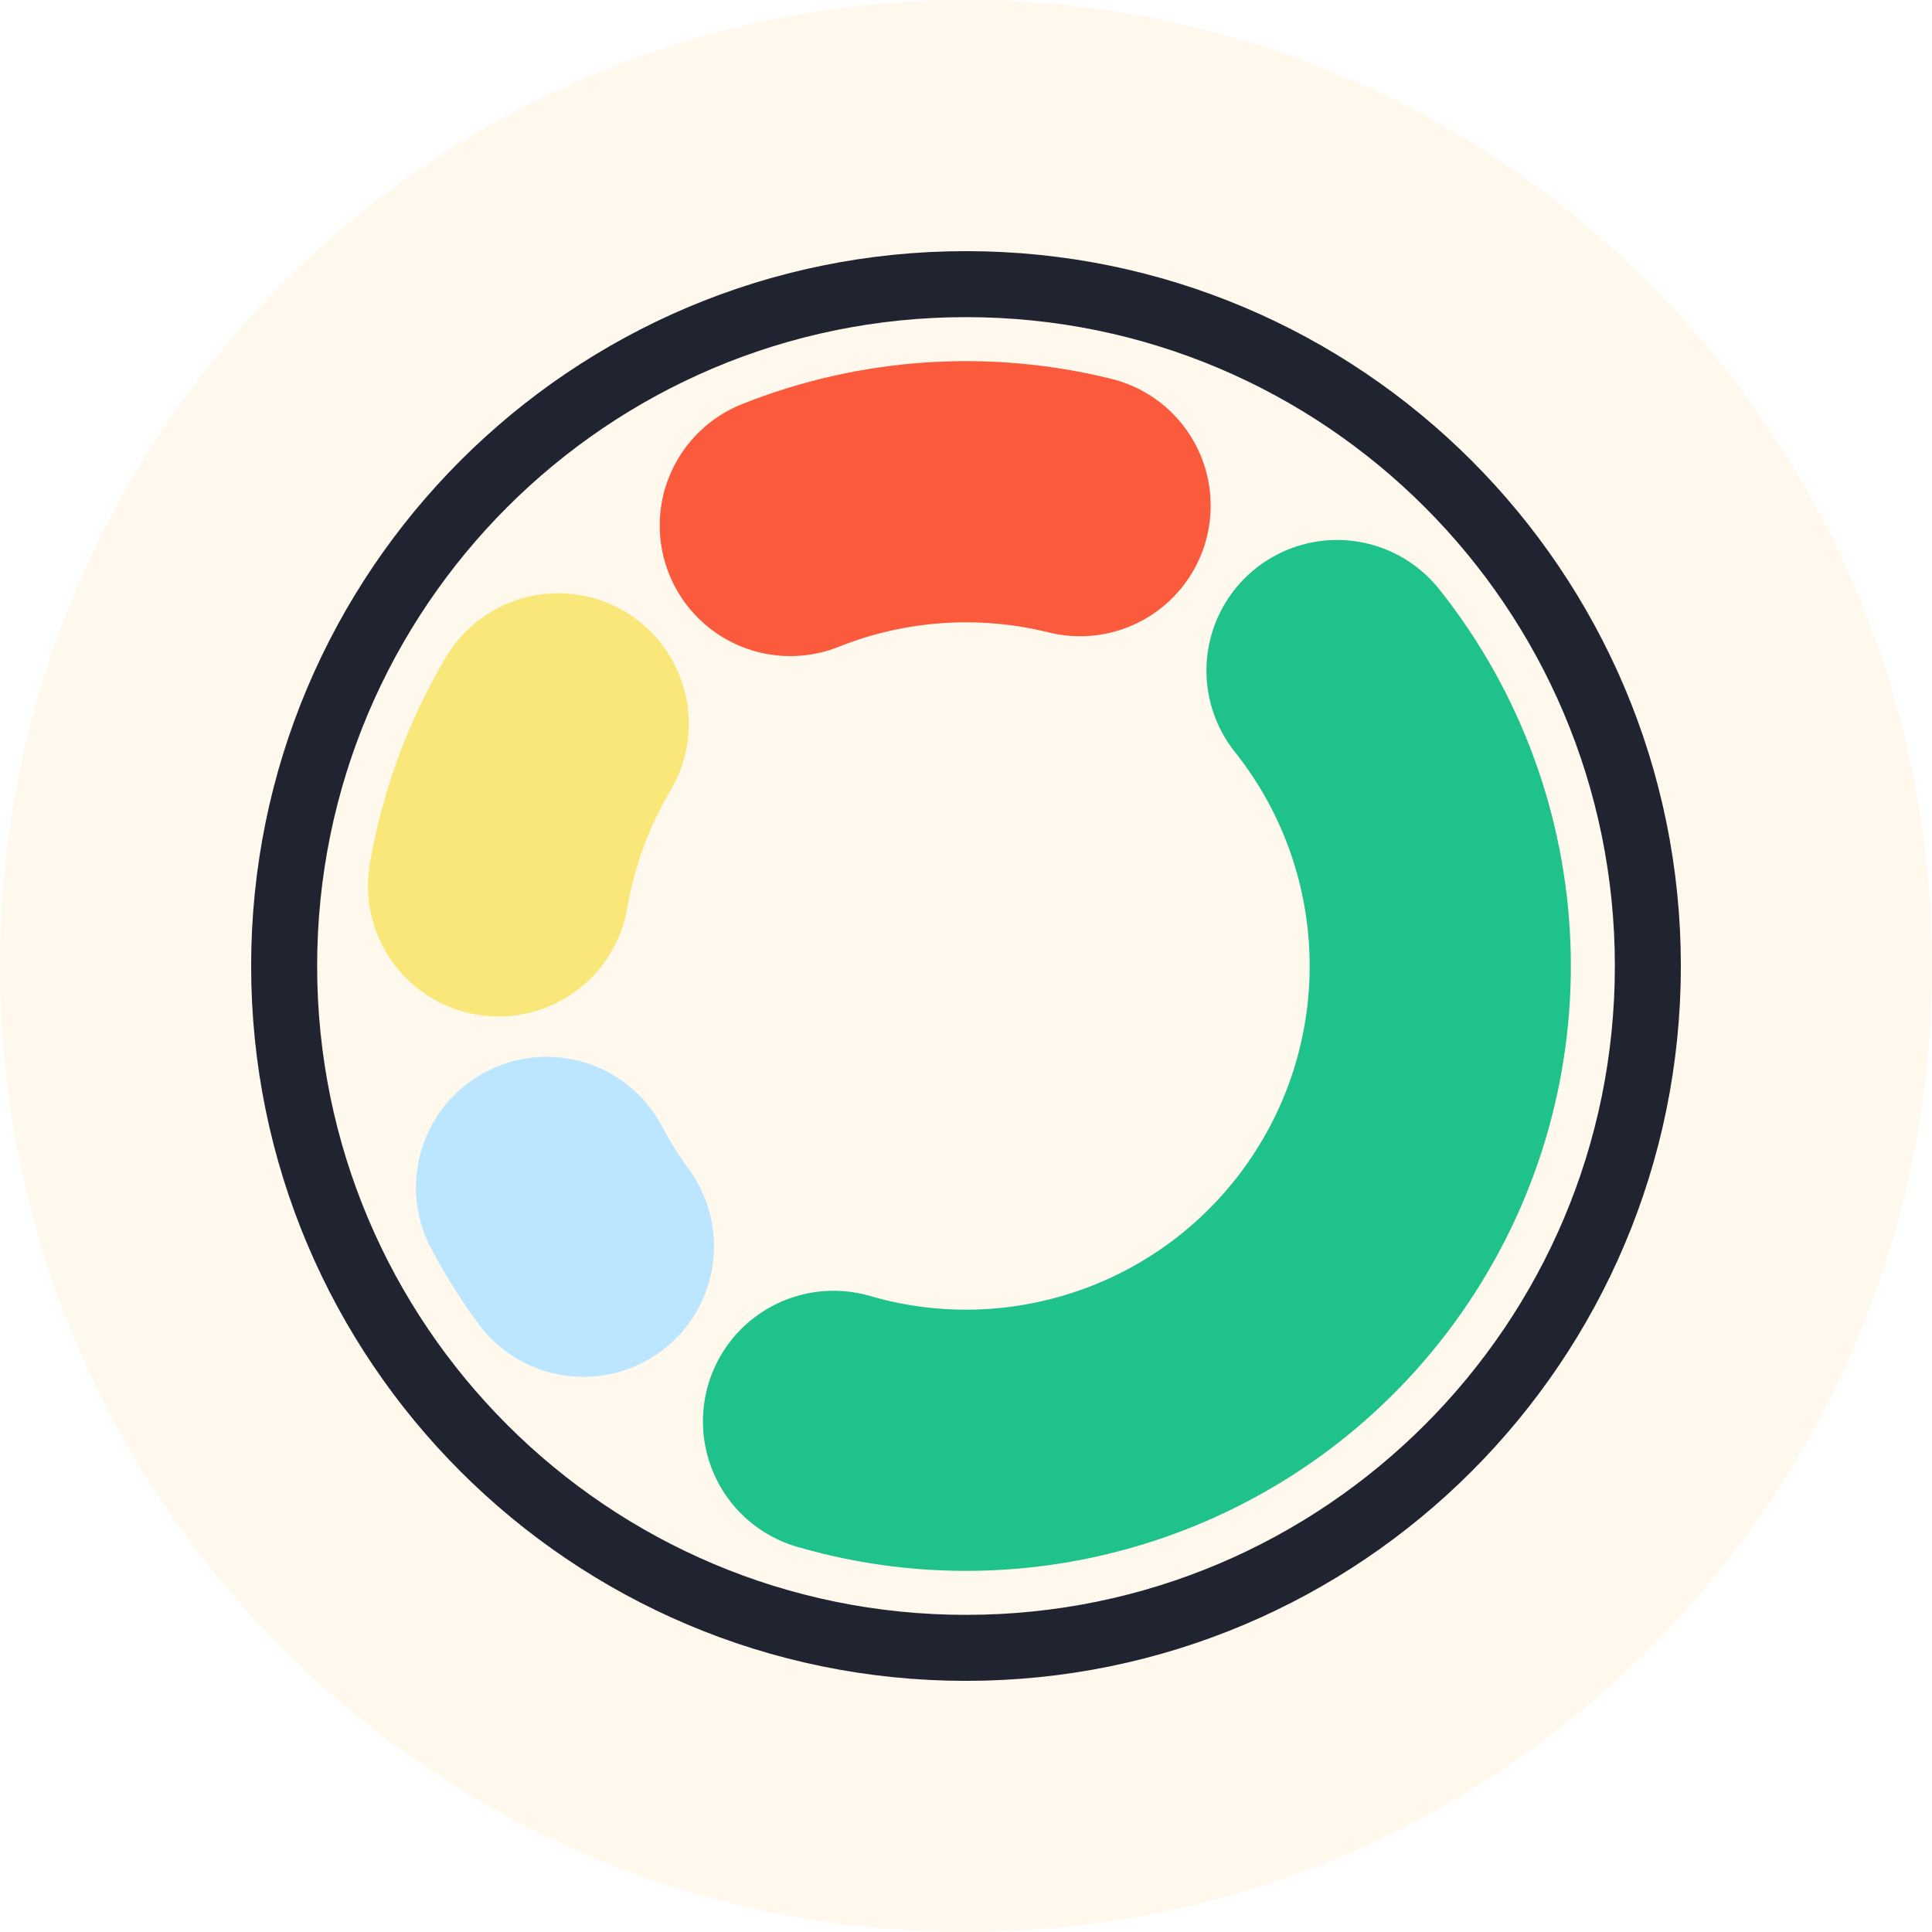
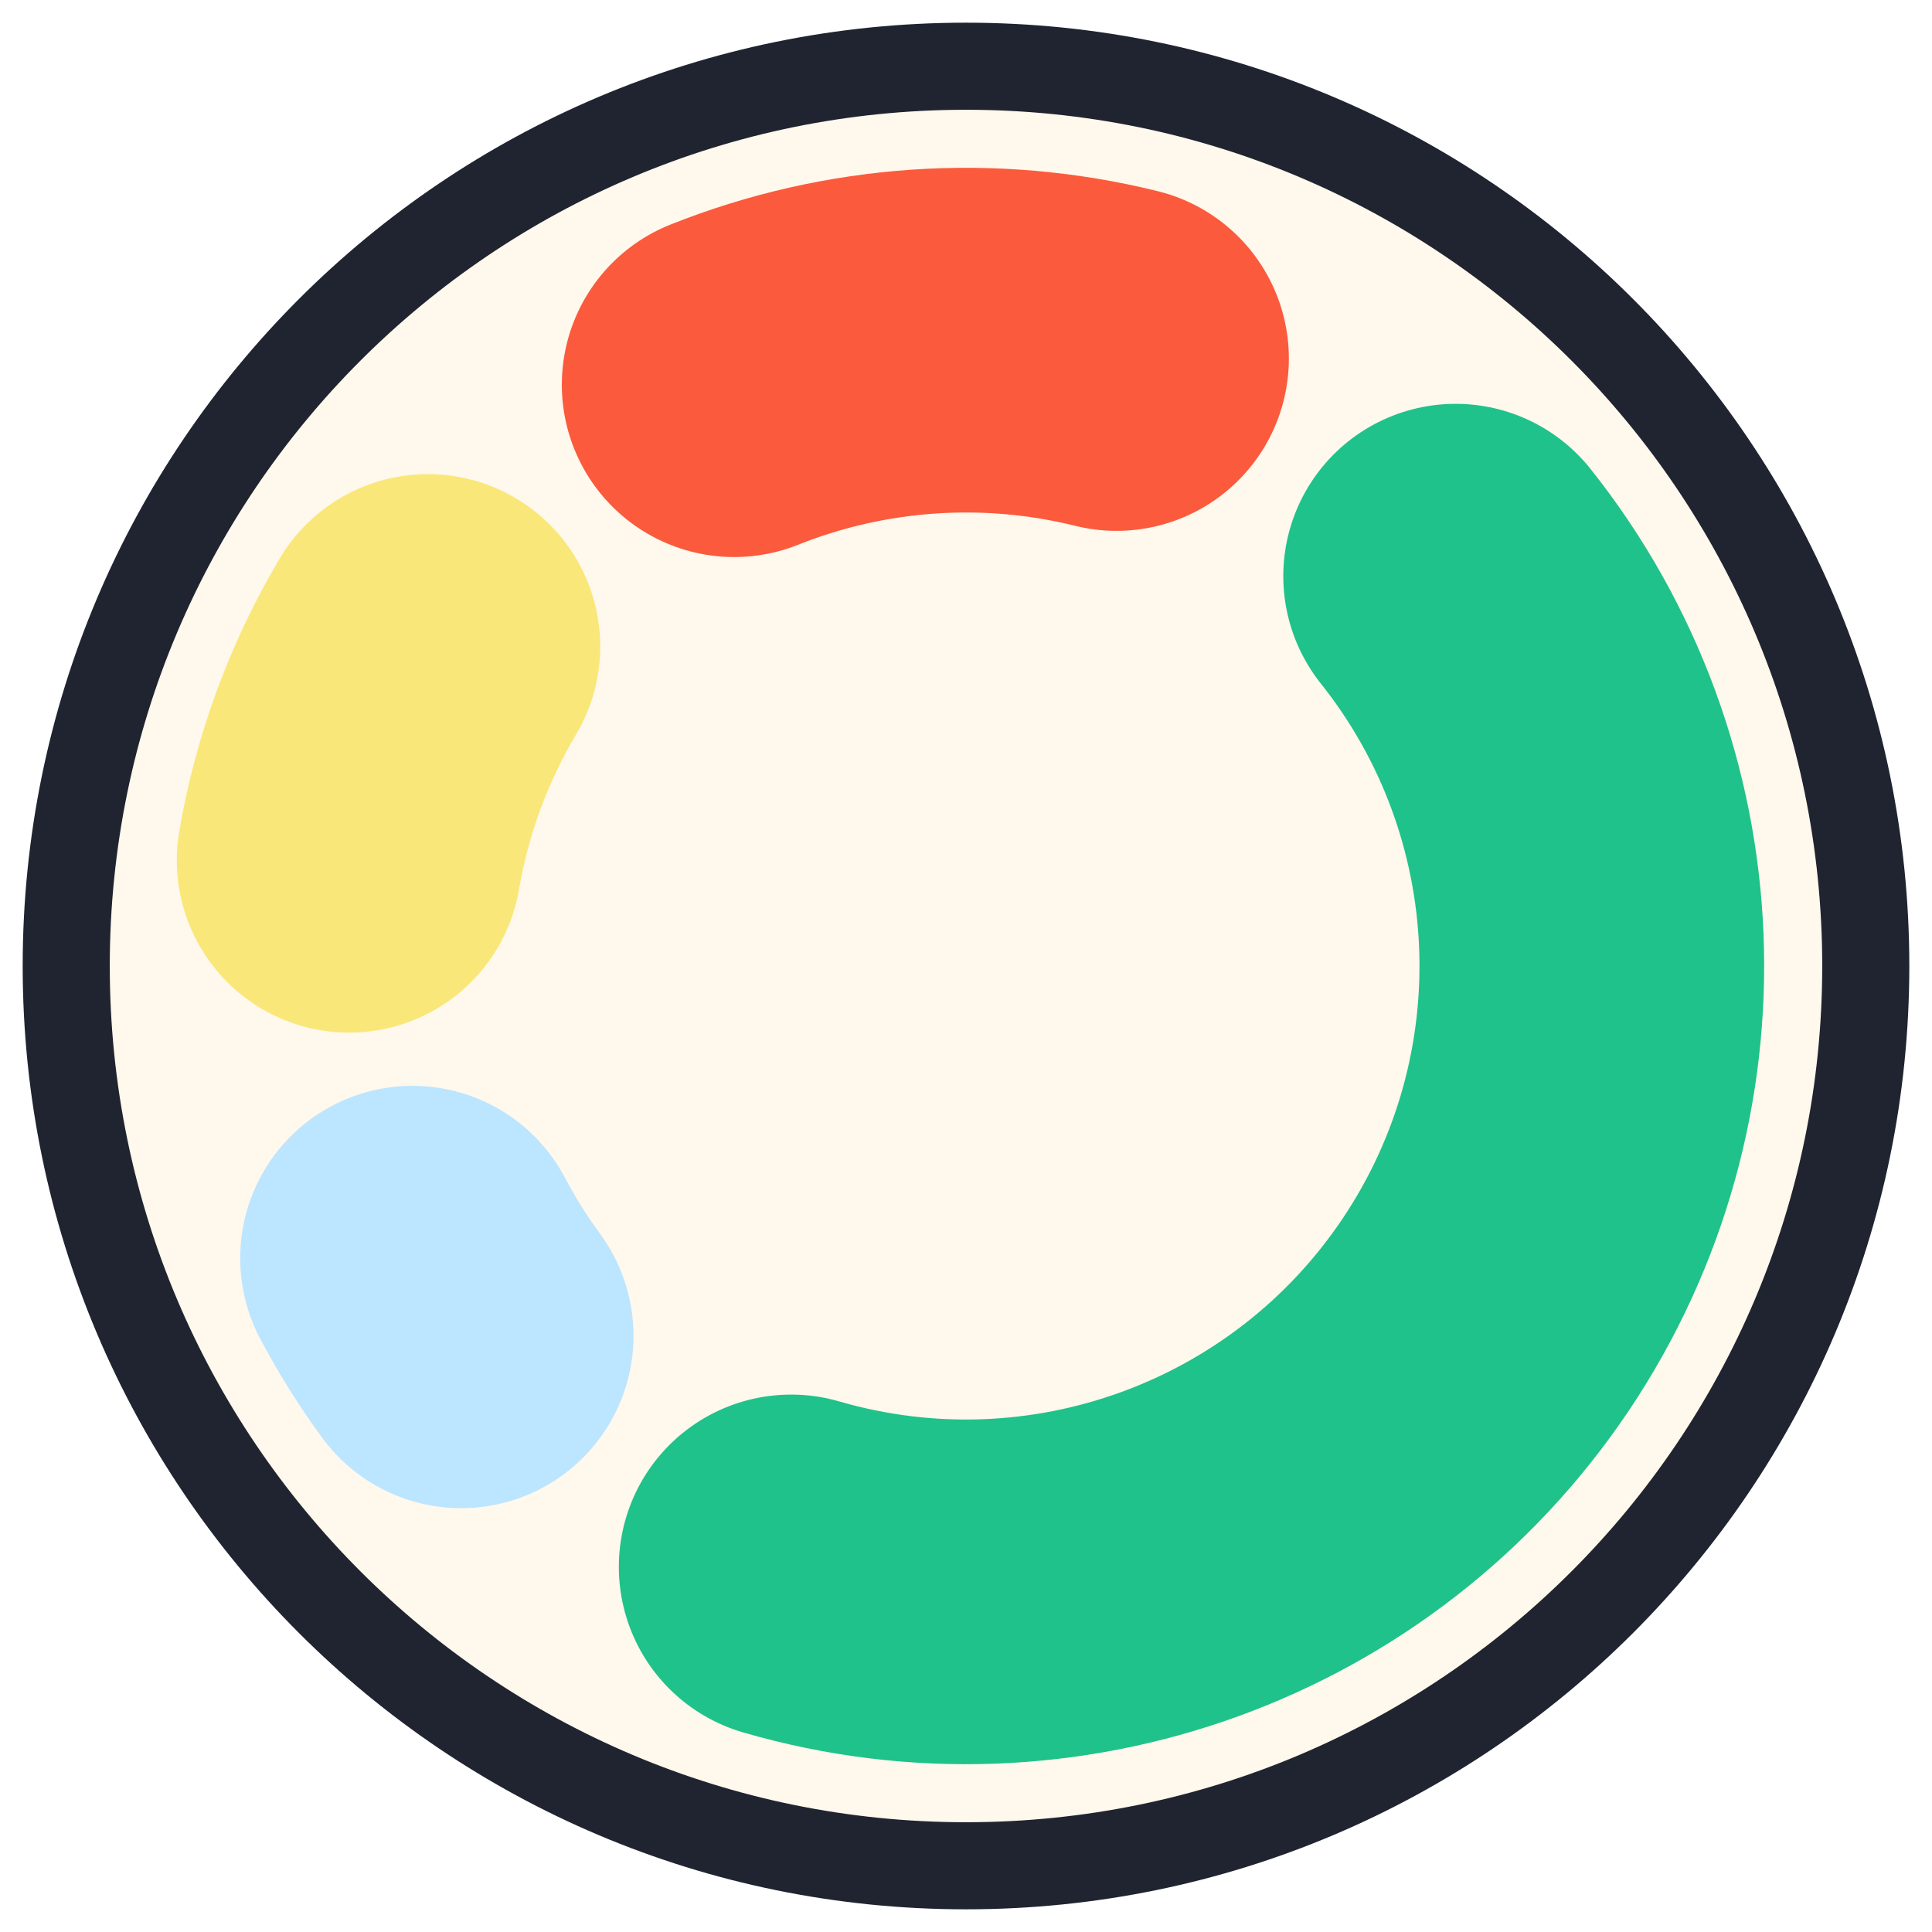
- <svg xmlns="http://www.w3.org/2000/svg" width="512" height="512" viewBox="0 0 512 512">
-   <circle cx="256.0" cy="256.0" r="256.0" fill="#FFF8EC" />
-   <circle cx="256.00" cy="256.00" r="180.70" fill="none" stroke="#1F2430" stroke-width="17.49" />
+ <svg xmlns="http://www.w3.org/2000/svg" width="512" height="512" viewBox="62 62 388 388">
+   <circle cx="256" cy="256" r="180.70" fill="#FFF8EC" stroke="#1F2430" stroke-width="17.49" />
  <path d="M154.61 330.27 A125.69 125.69 0 0 1 144.85 314.68" fill="none" stroke="#BCE5FF" stroke-width="69.22" stroke-linecap="round" />
  <path d="M132.12 234.77 A125.69 125.69 0 0 1 147.93 191.83" fill="none" stroke="#F9E779" stroke-width="69.22" stroke-linecap="round" />
  <path d="M209.44 139.26 A125.69 125.69 0 0 1 286.23 134.00" fill="none" stroke="#FB5A3C" stroke-width="69.22" stroke-linecap="round" />
  <path d="M354.33 177.71 A125.69 125.69 0 0 1 220.89 376.68" fill="none" stroke="#1FC28A" stroke-width="69.22" stroke-linecap="round" />
</svg>
